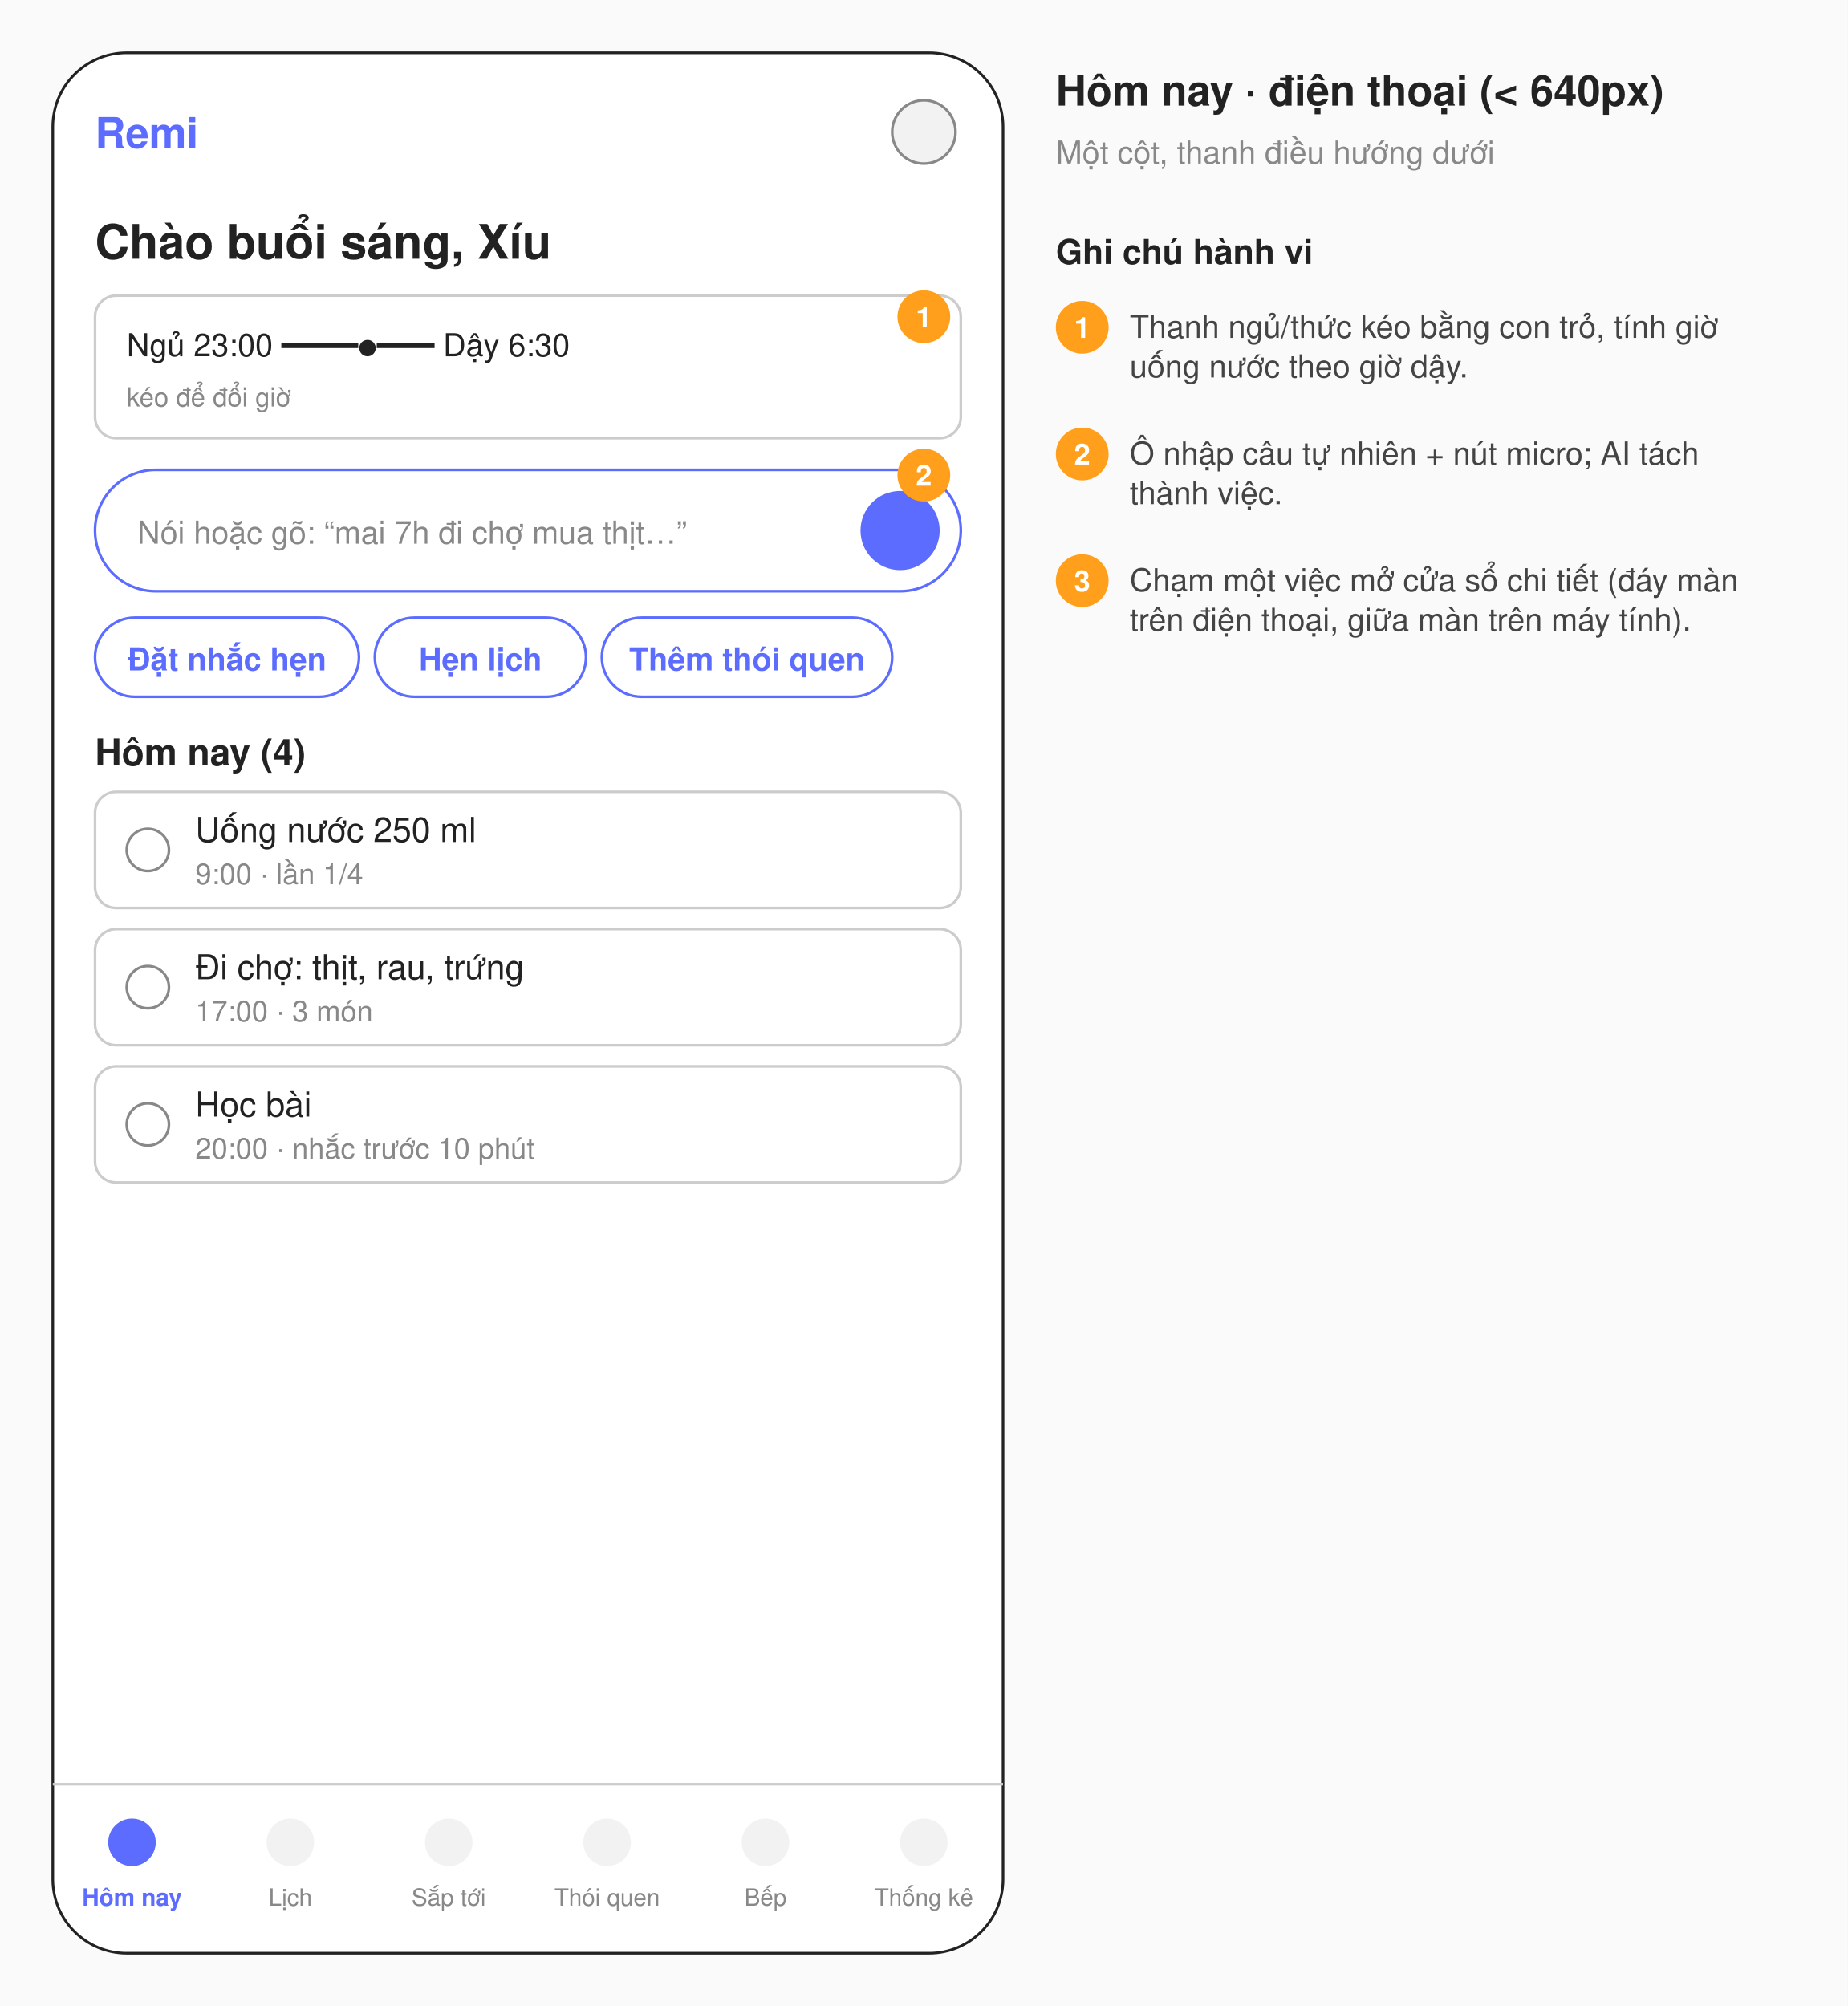
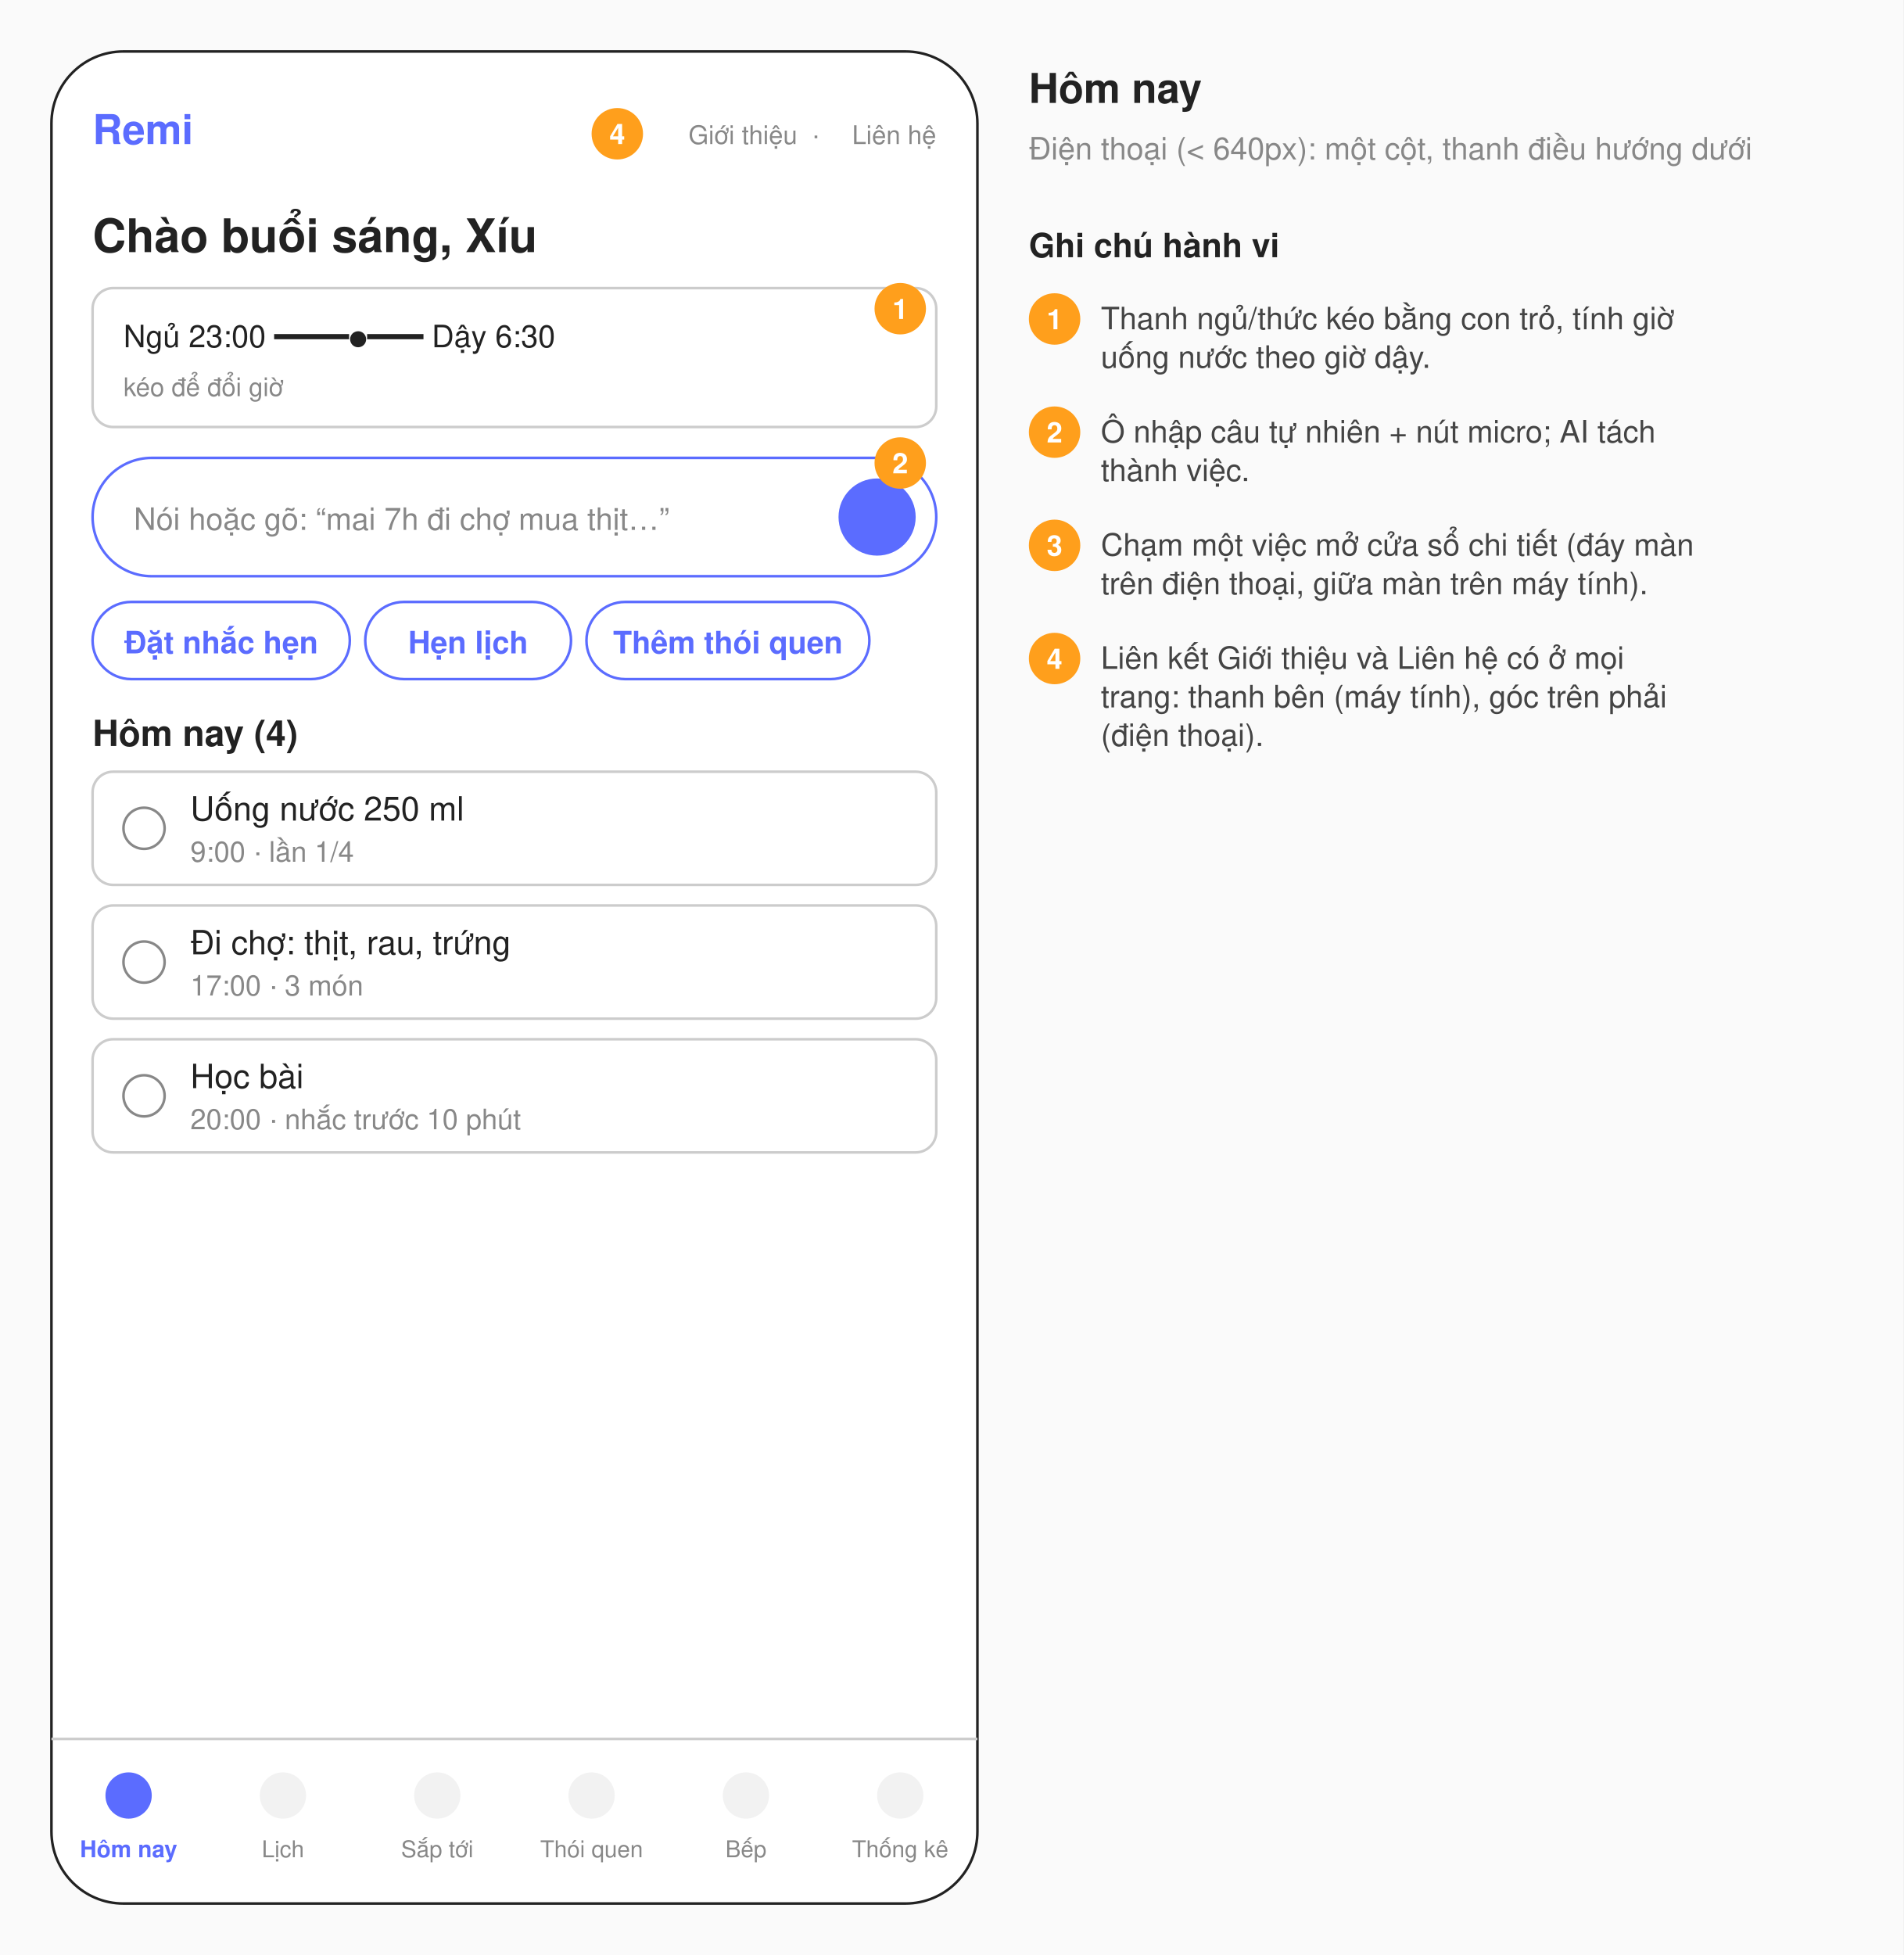
- <svg xmlns="http://www.w3.org/2000/svg" viewBox="0 0 700 760" width="700" height="760">
+ <svg xmlns="http://www.w3.org/2000/svg" viewBox="0 0 740 760" width="740" height="760">
  <rect width="100%" height="100%" fill="#fafafa" />
  <rect x="20" y="20" width="360" height="720" rx="28" fill="#fff" stroke="#222" />
  <text x="36" y="56" font-family="Helvetica, Arial, sans-serif" font-size="16" fill="#5b6cff" font-weight="bold" text-anchor="start">Remi</text>
-   <circle cx="350" cy="50" r="12" fill="#f2f2f2" stroke="#888" />
+   <text x="364" y="56" font-family="Helvetica, Arial, sans-serif" font-size="10" fill="#888" font-weight="normal" text-anchor="end">Liên hệ</text>
+   <text x="317" y="56" font-family="Helvetica, Arial, sans-serif" font-size="10" fill="#888" font-weight="normal" text-anchor="middle">·</text>
+   <text x="310" y="56" font-family="Helvetica, Arial, sans-serif" font-size="10" fill="#888" font-weight="normal" text-anchor="end">Giới thiệu</text>
+   <circle cx="240" cy="52" r="10" fill="#ff9f1c" />
+   <text x="240" y="56" font-family="Helvetica, Arial, sans-serif" font-size="11" fill="#fff" font-weight="bold" text-anchor="middle">4</text>
  <text x="36" y="98" font-family="Helvetica, Arial, sans-serif" font-size="18" fill="#222" font-weight="bold" text-anchor="start">Chào buổi sáng, Xíu</text>
  <rect x="36" y="112" width="328" height="54" rx="8" fill="#fff" stroke="#ccc" />
  <text x="48" y="135" font-family="Helvetica, Arial, sans-serif" font-size="12" fill="#222" font-weight="normal" text-anchor="start">Ngủ 23:00  ━━━━●━━━  Dậy 6:30</text>
  <text x="48" y="154" font-family="Helvetica, Arial, sans-serif" font-size="10" fill="#888" font-weight="normal" text-anchor="start">kéo để đổi giờ</text>
  <circle cx="350" cy="120" r="10" fill="#ff9f1c" />
  <text x="350" y="124" font-family="Helvetica, Arial, sans-serif" font-size="11" fill="#fff" font-weight="bold" text-anchor="middle">1</text>
  <rect x="36" y="178" width="328" height="46" rx="23" fill="#fff" stroke="#5b6cff" />
  <text x="52" y="206" font-family="Helvetica, Arial, sans-serif" font-size="12" fill="#888" font-weight="normal" text-anchor="start">Nói hoặc gõ: “mai 7h đi chợ mua thịt…”</text>
  <circle cx="341" cy="201" r="15" fill="#5b6cff" />
  <circle cx="350" cy="180" r="10" fill="#ff9f1c" />
  <text x="350" y="184" font-family="Helvetica, Arial, sans-serif" font-size="11" fill="#fff" font-weight="bold" text-anchor="middle">2</text>
  <rect x="36" y="234" width="100" height="30" rx="15" fill="#fff" stroke="#5b6cff" />
  <text x="86.0" y="254" font-family="Helvetica, Arial, sans-serif" font-size="12" fill="#5b6cff" font-weight="bold" text-anchor="middle">Đặt nhắc hẹn</text>
  <rect x="142" y="234" width="80" height="30" rx="15" fill="#fff" stroke="#5b6cff" />
  <text x="182.0" y="254" font-family="Helvetica, Arial, sans-serif" font-size="12" fill="#5b6cff" font-weight="bold" text-anchor="middle">Hẹn lịch</text>
  <rect x="228" y="234" width="110" height="30" rx="15" fill="#fff" stroke="#5b6cff" />
  <text x="283.0" y="254" font-family="Helvetica, Arial, sans-serif" font-size="12" fill="#5b6cff" font-weight="bold" text-anchor="middle">Thêm thói quen</text>
  <text x="36" y="290" font-family="Helvetica, Arial, sans-serif" font-size="14" fill="#222" font-weight="bold" text-anchor="start">Hôm nay (4)</text>
  <rect x="36" y="300" width="328" height="44" rx="8" fill="#fff" stroke="#ccc" />
  <circle cx="56" cy="322.0" r="8" fill="none" stroke="#888" />
  <text x="74" y="319" font-family="Helvetica, Arial, sans-serif" font-size="13" fill="#222" font-weight="normal" text-anchor="start">Uống nước 250 ml</text>
  <text x="74" y="335" font-family="Helvetica, Arial, sans-serif" font-size="11" fill="#888" font-weight="normal" text-anchor="start">9:00 · lần 1/4</text>
  <rect x="36" y="352" width="328" height="44" rx="8" fill="#fff" stroke="#ccc" />
  <circle cx="56" cy="374.0" r="8" fill="none" stroke="#888" />
  <text x="74" y="371" font-family="Helvetica, Arial, sans-serif" font-size="13" fill="#222" font-weight="normal" text-anchor="start">Đi chợ: thịt, rau, trứng</text>
  <text x="74" y="387" font-family="Helvetica, Arial, sans-serif" font-size="11" fill="#888" font-weight="normal" text-anchor="start">17:00 · 3 món</text>
  <rect x="36" y="404" width="328" height="44" rx="8" fill="#fff" stroke="#ccc" />
  <circle cx="56" cy="426.0" r="8" fill="none" stroke="#888" />
  <text x="74" y="423" font-family="Helvetica, Arial, sans-serif" font-size="13" fill="#222" font-weight="normal" text-anchor="start">Học bài</text>
  <text x="74" y="439" font-family="Helvetica, Arial, sans-serif" font-size="11" fill="#888" font-weight="normal" text-anchor="start">20:00 · nhắc trước 10 phút</text>
  <line x1="20" y1="676" x2="380" y2="676" stroke="#ccc" />
  <circle cx="50.0" cy="698" r="9" fill="#5b6cff" />
  <text x="50.0" y="722" font-family="Helvetica, Arial, sans-serif" font-size="9" fill="#5b6cff" font-weight="bold" text-anchor="middle">Hôm nay</text>
  <circle cx="110.0" cy="698" r="9" fill="#f2f2f2" />
  <text x="110.0" y="722" font-family="Helvetica, Arial, sans-serif" font-size="9" fill="#888" font-weight="normal" text-anchor="middle">Lịch</text>
  <circle cx="170.0" cy="698" r="9" fill="#f2f2f2" />
  <text x="170.0" y="722" font-family="Helvetica, Arial, sans-serif" font-size="9" fill="#888" font-weight="normal" text-anchor="middle">Sắp tới</text>
  <circle cx="230.0" cy="698" r="9" fill="#f2f2f2" />
  <text x="230.0" y="722" font-family="Helvetica, Arial, sans-serif" font-size="9" fill="#888" font-weight="normal" text-anchor="middle">Thói quen</text>
  <circle cx="290.0" cy="698" r="9" fill="#f2f2f2" />
  <text x="290.0" y="722" font-family="Helvetica, Arial, sans-serif" font-size="9" fill="#888" font-weight="normal" text-anchor="middle">Bếp</text>
  <circle cx="350.0" cy="698" r="9" fill="#f2f2f2" />
  <text x="350.0" y="722" font-family="Helvetica, Arial, sans-serif" font-size="9" fill="#888" font-weight="normal" text-anchor="middle">Thống kê</text>
-   <text x="400" y="40" font-family="Helvetica, Arial, sans-serif" font-size="16" fill="#222" font-weight="bold" text-anchor="start">Hôm nay · điện thoại (&lt; 640px)</text>
-   <text x="400" y="62" font-family="Helvetica, Arial, sans-serif" font-size="12" fill="#888" font-weight="normal" text-anchor="start">Một cột, thanh điều hướng dưới</text>
+   <text x="400" y="40" font-family="Helvetica, Arial, sans-serif" font-size="16" fill="#222" font-weight="bold" text-anchor="start">Hôm nay</text>
+   <text x="400" y="62" font-family="Helvetica, Arial, sans-serif" font-size="12" fill="#888" font-weight="normal" text-anchor="start">Điện thoại (&lt; 640px): một cột, thanh điều hướng dưới</text>
  <text x="400" y="100" font-family="Helvetica, Arial, sans-serif" font-size="13" fill="#222" font-weight="bold" text-anchor="start">Ghi chú hành vi</text>
  <circle cx="410" cy="124" r="10" fill="#ff9f1c" />
  <text x="410" y="128" font-family="Helvetica, Arial, sans-serif" font-size="11" fill="#fff" font-weight="bold" text-anchor="middle">1</text>
  <text x="428" y="128" font-family="Helvetica, Arial, sans-serif" font-size="12" fill="#444" font-weight="normal" text-anchor="start">Thanh ngủ/thức kéo bằng con trỏ, tính giờ</text>
  <text x="428" y="143" font-family="Helvetica, Arial, sans-serif" font-size="12" fill="#444" font-weight="normal" text-anchor="start">uống nước theo giờ dậy.</text>
-   <circle cx="410" cy="172" r="10" fill="#ff9f1c" />
-   <text x="410" y="176" font-family="Helvetica, Arial, sans-serif" font-size="11" fill="#fff" font-weight="bold" text-anchor="middle">2</text>
-   <text x="428" y="176" font-family="Helvetica, Arial, sans-serif" font-size="12" fill="#444" font-weight="normal" text-anchor="start">Ô nhập câu tự nhiên + nút micro; AI tách</text>
-   <text x="428" y="191" font-family="Helvetica, Arial, sans-serif" font-size="12" fill="#444" font-weight="normal" text-anchor="start">thành việc.</text>
-   <circle cx="410" cy="220" r="10" fill="#ff9f1c" />
-   <text x="410" y="224" font-family="Helvetica, Arial, sans-serif" font-size="11" fill="#fff" font-weight="bold" text-anchor="middle">3</text>
-   <text x="428" y="224" font-family="Helvetica, Arial, sans-serif" font-size="12" fill="#444" font-weight="normal" text-anchor="start">Chạm một việc mở cửa sổ chi tiết (đáy màn</text>
-   <text x="428" y="239" font-family="Helvetica, Arial, sans-serif" font-size="12" fill="#444" font-weight="normal" text-anchor="start">trên điện thoại, giữa màn trên máy tính).</text>
+   <circle cx="410" cy="168" r="10" fill="#ff9f1c" />
+   <text x="410" y="172" font-family="Helvetica, Arial, sans-serif" font-size="11" fill="#fff" font-weight="bold" text-anchor="middle">2</text>
+   <text x="428" y="172" font-family="Helvetica, Arial, sans-serif" font-size="12" fill="#444" font-weight="normal" text-anchor="start">Ô nhập câu tự nhiên + nút micro; AI tách</text>
+   <text x="428" y="187" font-family="Helvetica, Arial, sans-serif" font-size="12" fill="#444" font-weight="normal" text-anchor="start">thành việc.</text>
+   <circle cx="410" cy="212" r="10" fill="#ff9f1c" />
+   <text x="410" y="216" font-family="Helvetica, Arial, sans-serif" font-size="11" fill="#fff" font-weight="bold" text-anchor="middle">3</text>
+   <text x="428" y="216" font-family="Helvetica, Arial, sans-serif" font-size="12" fill="#444" font-weight="normal" text-anchor="start">Chạm một việc mở cửa sổ chi tiết (đáy màn</text>
+   <text x="428" y="231" font-family="Helvetica, Arial, sans-serif" font-size="12" fill="#444" font-weight="normal" text-anchor="start">trên điện thoại, giữa màn trên máy tính).</text>
+   <circle cx="410" cy="256" r="10" fill="#ff9f1c" />
+   <text x="410" y="260" font-family="Helvetica, Arial, sans-serif" font-size="11" fill="#fff" font-weight="bold" text-anchor="middle">4</text>
+   <text x="428" y="260" font-family="Helvetica, Arial, sans-serif" font-size="12" fill="#444" font-weight="normal" text-anchor="start">Liên kết Giới thiệu và Liên hệ có ở mọi</text>
+   <text x="428" y="275" font-family="Helvetica, Arial, sans-serif" font-size="12" fill="#444" font-weight="normal" text-anchor="start">trang: thanh bên (máy tính), góc trên phải</text>
+   <text x="428" y="290" font-family="Helvetica, Arial, sans-serif" font-size="12" fill="#444" font-weight="normal" text-anchor="start">(điện thoại).</text>
</svg>
